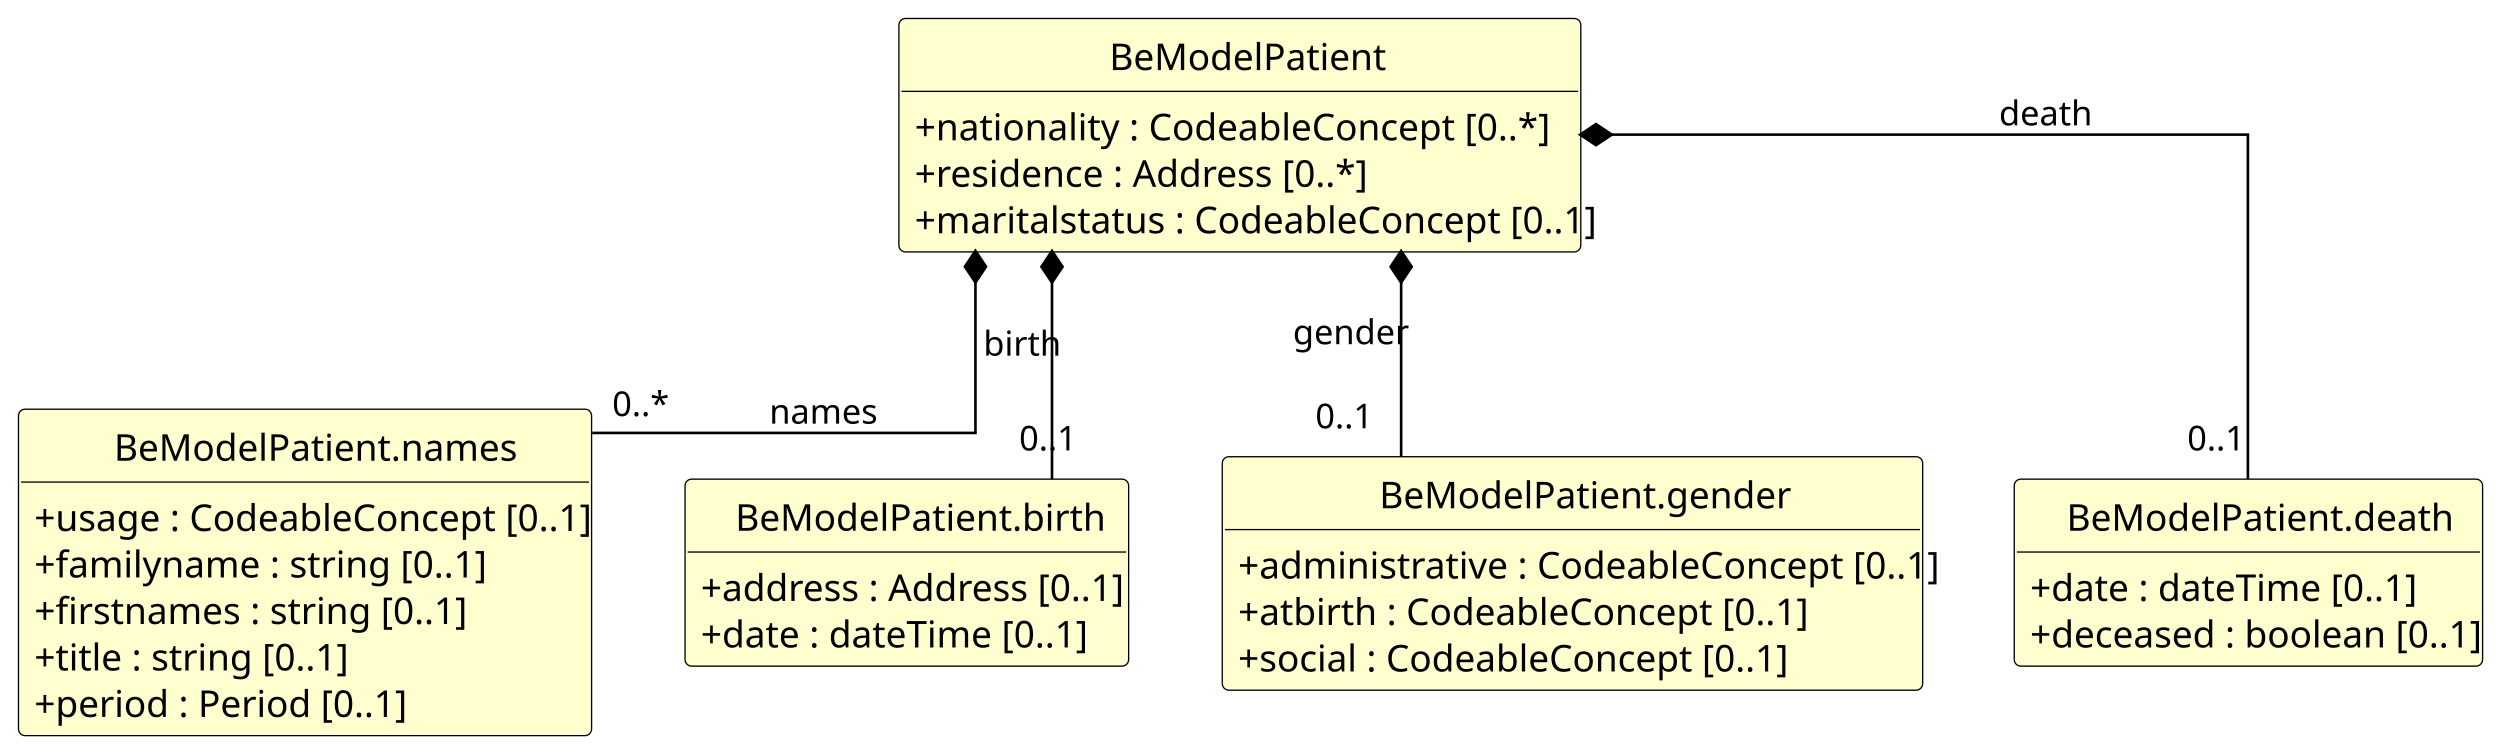
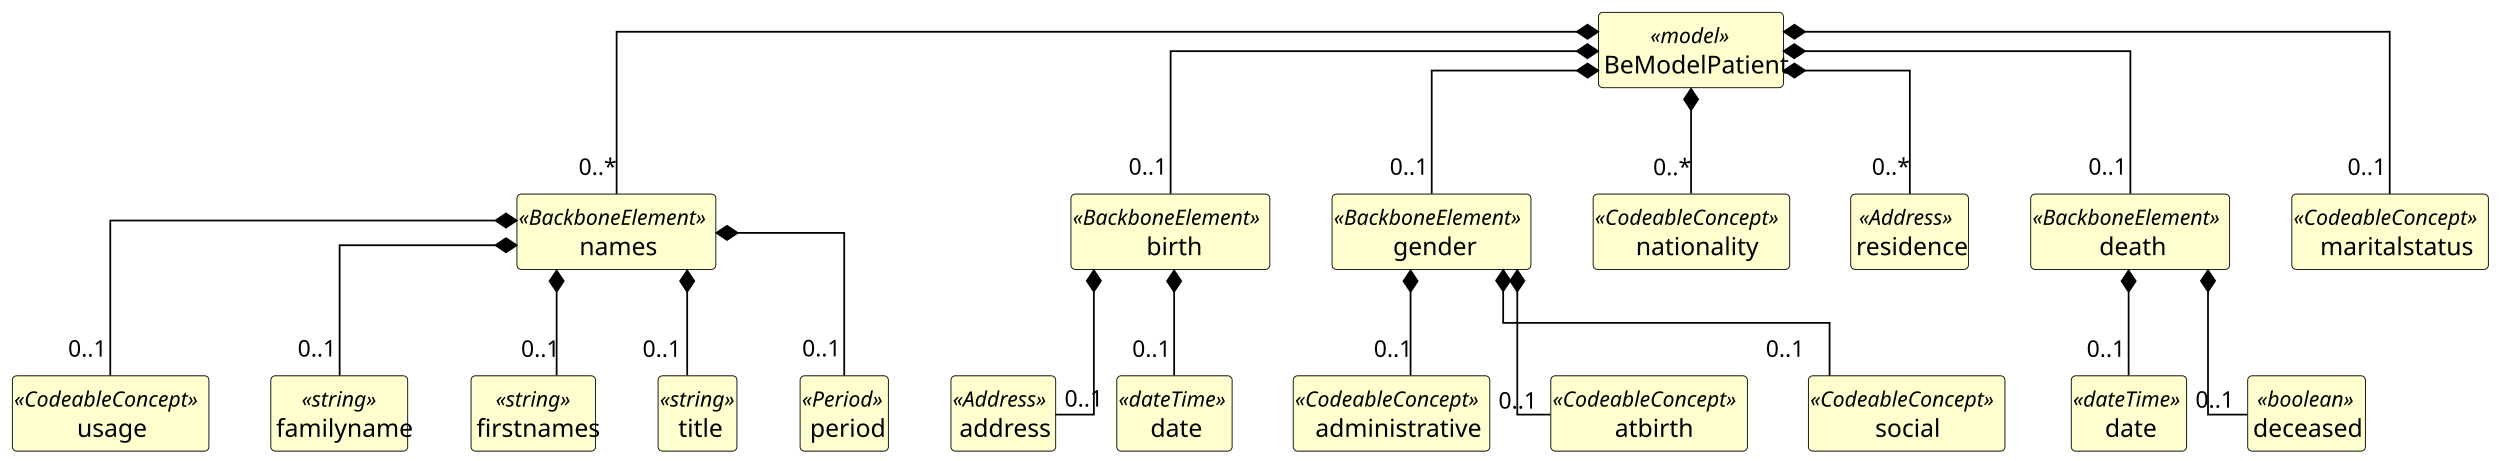
- <svg xmlns="http://www.w3.org/2000/svg" contentStyleType="text/css" data-diagram-type="CLASS" height="285px" preserveAspectRatio="none" style="width:947px;height:285px;background:#FFFFFF;" version="1.1" viewBox="0 0 947 285" width="947px" zoomAndPan="magnify">
+ <svg xmlns="http://www.w3.org/2000/svg" contentStyleType="text/css" data-diagram-type="CLASS" height="261px" preserveAspectRatio="none" style="width:1417px;height:261px;background:#FFFFFF;" version="1.1" viewBox="0 0 1417 261" width="1417px" zoomAndPan="magnify">
  <defs />
  <g>
    <g class="entity" data-entity="BeModelPatient" data-source-line="14" data-uid="ent0002" id="entity_BeModelPatient">
-       <rect fill="#FEFECE" height="88.438" rx="2.5" ry="2.5" style="stroke:#000000;stroke-width:0.5;" width="258.306" x="340.5" y="7" />
-       <text fill="#000000" font-family="sans-serif" font-size="14" lengthAdjust="spacing" textLength="98.841" x="420.232" y="26.533">BeModelPatient</text>
-       <line style="stroke:#000000;stroke-width:0.5;" x1="341.5" x2="597.806" y1="34.609" y2="34.609" />
-       <text fill="#000000" font-family="sans-serif" font-size="14" lengthAdjust="spacing" textLength="227.65" x="346.5" y="53.143">+nationality : CodeableConcept [0..*]</text>
-       <text fill="#000000" font-family="sans-serif" font-size="14" lengthAdjust="spacing" textLength="164.589" x="346.5" y="70.752">+residence : Address [0..*]</text>
-       <text fill="#000000" font-family="sans-serif" font-size="14" lengthAdjust="spacing" textLength="246.306" x="346.5" y="88.361">+maritalstatus : CodeableConcept [0..1]</text>
-     </g>
-     <g class="entity" data-entity="BeModelPatient_names" data-source-line="20" data-uid="ent0003" id="entity_BeModelPatient_names">
-       <rect fill="#FEFECE" height="123.656" rx="2.5" ry="2.5" style="stroke:#000000;stroke-width:0.5;" width="217.092" x="7" y="155" />
-       <text fill="#000000" font-family="sans-serif" font-size="14" lengthAdjust="spacing" textLength="144.751" x="43.17" y="174.533">BeModelPatient.names</text>
-       <line style="stroke:#000000;stroke-width:0.5;" x1="8" x2="223.092" y1="182.609" y2="182.609" />
-       <text fill="#000000" font-family="sans-serif" font-size="14" lengthAdjust="spacing" textLength="205.092" x="13" y="201.143">+usage : CodeableConcept [0..1]</text>
-       <text fill="#000000" font-family="sans-serif" font-size="14" lengthAdjust="spacing" textLength="160.679" x="13" y="218.752">+familyname : string [0..1]</text>
-       <text fill="#000000" font-family="sans-serif" font-size="14" lengthAdjust="spacing" textLength="153.672" x="13" y="236.361">+firstnames : string [0..1]</text>
-       <text fill="#000000" font-family="sans-serif" font-size="14" lengthAdjust="spacing" textLength="110.886" x="13" y="253.971">+title : string [0..1]</text>
-       <text fill="#000000" font-family="sans-serif" font-size="14" lengthAdjust="spacing" textLength="134.251" x="13" y="271.58">+period : Period [0..1]</text>
-     </g>
-     <g class="entity" data-entity="BeModelPatient_birth" data-source-line="28" data-uid="ent0004" id="entity_BeModelPatient_birth">
-       <rect fill="#FEFECE" height="70.828" rx="2.5" ry="2.5" style="stroke:#000000;stroke-width:0.5;" width="168.03" x="259.5" y="181.5" />
-       <text fill="#000000" font-family="sans-serif" font-size="14" lengthAdjust="spacing" textLength="129.965" x="278.533" y="201.033">BeModelPatient.birth</text>
-       <line style="stroke:#000000;stroke-width:0.5;" x1="260.5" x2="426.53" y1="209.109" y2="209.109" />
-       <text fill="#000000" font-family="sans-serif" font-size="14" lengthAdjust="spacing" textLength="156.03" x="265.5" y="227.643">+address : Address [0..1]</text>
-       <text fill="#000000" font-family="sans-serif" font-size="14" lengthAdjust="spacing" textLength="140.472" x="265.5" y="245.252">+date : dateTime [0..1]</text>
-     </g>
-     <g class="entity" data-entity="BeModelPatient_gender" data-source-line="33" data-uid="ent0005" id="entity_BeModelPatient_gender">
-       <rect fill="#FEFECE" height="88.438" rx="2.5" ry="2.5" style="stroke:#000000;stroke-width:0.5;" width="265.312" x="463" y="173" />
-       <text fill="#000000" font-family="sans-serif" font-size="14" lengthAdjust="spacing" textLength="146.323" x="522.495" y="192.533">BeModelPatient.gender</text>
-       <line style="stroke:#000000;stroke-width:0.5;" x1="464" x2="727.312" y1="200.609" y2="200.609" />
-       <text fill="#000000" font-family="sans-serif" font-size="14" lengthAdjust="spacing" textLength="253.312" x="469" y="219.143">+administrative : CodeableConcept [0..1]</text>
-       <text fill="#000000" font-family="sans-serif" font-size="14" lengthAdjust="spacing" textLength="205.857" x="469" y="236.752">+atbirth : CodeableConcept [0..1]</text>
-       <text fill="#000000" font-family="sans-serif" font-size="14" lengthAdjust="spacing" textLength="202.74" x="469" y="254.361">+social : CodeableConcept [0..1]</text>
-     </g>
-     <g class="entity" data-entity="BeModelPatient_death" data-source-line="39" data-uid="ent0006" id="entity_BeModelPatient_death">
-       <rect fill="#FEFECE" height="70.828" rx="2.5" ry="2.5" style="stroke:#000000;stroke-width:0.5;" width="177.409" x="763" y="181.5" />
-       <text fill="#000000" font-family="sans-serif" font-size="14" lengthAdjust="spacing" textLength="137.765" x="782.822" y="201.033">BeModelPatient.death</text>
-       <line style="stroke:#000000;stroke-width:0.5;" x1="764" x2="939.409" y1="209.109" y2="209.109" />
-       <text fill="#000000" font-family="sans-serif" font-size="14" lengthAdjust="spacing" textLength="140.472" x="769" y="227.643">+date : dateTime [0..1]</text>
-       <text fill="#000000" font-family="sans-serif" font-size="14" lengthAdjust="spacing" textLength="165.409" x="769" y="245.252">+deceased : boolean [0..1]</text>
-     </g>
-     <g class="link" data-entity-1="BeModelPatient" data-entity-2="BeModelPatient_names" data-source-line="44" data-uid="lnk7" id="link_BeModelPatient_BeModelPatient_names">
-       <path codeLine="44" d="M369.5,107.01 C369.5,138.74 369.5,164 369.5,164 C369.5,164 293.26,164 224.32,164" fill="none" id="BeModelPatient-backto-BeModelPatient_names" style="stroke:#000000;stroke-width:1;" />
-       <polygon fill="#000000" points="369.5,95.01,365.5,101.01,369.5,107.01,373.5,101.01,369.5,95.01" style="stroke:#000000;stroke-width:1;" />
-       <text fill="#000000" font-family="sans-serif" font-size="13" lengthAdjust="spacing" textLength="39.019" x="291.41" y="160.495">names</text>
-       <text fill="#000000" font-family="sans-serif" font-size="13" lengthAdjust="spacing" textLength="19.513" x="231.913" y="157.61">0..*</text>
-     </g>
-     <g class="link" data-entity-1="BeModelPatient" data-entity-2="BeModelPatient_birth" data-source-line="45" data-uid="lnk8" id="link_BeModelPatient_BeModelPatient_birth">
-       <path codeLine="45" d="M398.5,107.05 C398.5,134.04 398.5,156.14 398.5,181.41" fill="none" id="BeModelPatient-backto-BeModelPatient_birth" style="stroke:#000000;stroke-width:1;" />
-       <polygon fill="#000000" points="398.5,95.05,394.5,101.05,398.5,107.05,402.5,101.05,398.5,95.05" style="stroke:#000000;stroke-width:1;" />
-       <text fill="#000000" font-family="sans-serif" font-size="13" lengthAdjust="spacing" textLength="25.289" x="372.5" y="134.725">birth</text>
-       <text fill="#000000" font-family="sans-serif" font-size="13" lengthAdjust="spacing" textLength="21.684" x="386.045" y="170.646">0..1</text>
-     </g>
-     <g class="link" data-entity-1="BeModelPatient" data-entity-2="BeModelPatient_gender" data-source-line="46" data-uid="lnk9" id="link_BeModelPatient_BeModelPatient_gender">
-       <path codeLine="46" d="M530.75,107.05 C530.75,131.06 530.75,148.7 530.75,172.75" fill="none" id="BeModelPatient-backto-BeModelPatient_gender" style="stroke:#000000;stroke-width:1;" />
-       <polygon fill="#000000" points="530.75,95.05,526.75,101.05,530.75,107.05,534.75,101.05,530.75,95.05" style="stroke:#000000;stroke-width:1;" />
-       <text fill="#000000" font-family="sans-serif" font-size="13" lengthAdjust="spacing" textLength="40.479" x="489.75" y="130.395">gender</text>
-       <text fill="#000000" font-family="sans-serif" font-size="13" lengthAdjust="spacing" textLength="21.684" x="498.256" y="162.238">0..1</text>
-     </g>
-     <g class="link" data-entity-1="BeModelPatient" data-entity-2="BeModelPatient_death" data-source-line="47" data-uid="lnk10" id="link_BeModelPatient_BeModelPatient_death">
-       <path codeLine="47" d="M610.56,51 C721.42,51 851.5,51 851.5,51 C851.5,51 851.5,132.61 851.5,181.39" fill="none" id="BeModelPatient-backto-BeModelPatient_death" style="stroke:#000000;stroke-width:1;" />
-       <polygon fill="#000000" points="598.56,51,604.56,55,610.56,51,604.56,47,598.56,51" style="stroke:#000000;stroke-width:1;" />
-       <text fill="#000000" font-family="sans-serif" font-size="13" lengthAdjust="spacing" textLength="32.532" x="757.23" y="47.495">death</text>
-       <text fill="#000000" font-family="sans-serif" font-size="13" lengthAdjust="spacing" textLength="21.684" x="828.525" y="170.622">0..1</text>
+       <rect fill="#FEFECE" height="42.703" rx="2.5" ry="2.5" style="stroke:#000000;stroke-width:0.5;" width="104.841" x="906" y="7" />
+       <text fill="#000000" font-family="sans-serif" font-size="12" font-style="italic" lengthAdjust="spacing" textLength="46.031" x="935.405" y="24.457">«model»</text>
+       <text fill="#000000" font-family="sans-serif" font-size="14" lengthAdjust="spacing" textLength="98.841" x="909" y="41.627">BeModelPatient</text>
+     </g>
+     <g class="entity" data-entity="BeModelPatient_names" data-source-line="17" data-uid="ent0003" id="entity_BeModelPatient_names">
+       <rect fill="#FEFECE" height="42.703" rx="2.5" ry="2.5" style="stroke:#000000;stroke-width:0.5;" width="112.742" x="293" y="110" />
+       <text fill="#000000" font-family="sans-serif" font-size="12" font-style="italic" lengthAdjust="spacing" textLength="110.742" x="294" y="127.457">«BackboneElement»</text>
+       <text fill="#000000" font-family="sans-serif" font-size="14" lengthAdjust="spacing" textLength="42.02" x="328.361" y="144.627">names</text>
+     </g>
+     <g class="entity" data-entity="BeModelPatient_names_usage" data-source-line="20" data-uid="ent0004" id="entity_BeModelPatient_names_usage">
+       <rect fill="#FEFECE" height="42.703" rx="2.5" ry="2.5" style="stroke:#000000;stroke-width:0.5;" width="111.418" x="7" y="213" />
+       <text fill="#000000" font-family="sans-serif" font-size="12" font-style="italic" lengthAdjust="spacing" textLength="109.418" x="8" y="230.457">«CodeableConcept»</text>
+       <text fill="#000000" font-family="sans-serif" font-size="14" lengthAdjust="spacing" textLength="38.145" x="43.637" y="247.627">usage</text>
+     </g>
+     <g class="entity" data-entity="BeModelPatient_names_familyname" data-source-line="23" data-uid="ent0005" id="entity_BeModelPatient_names_familyname">
+       <rect fill="#FEFECE" height="42.703" rx="2.5" ry="2.5" style="stroke:#000000;stroke-width:0.5;" width="77.579" x="153.5" y="213" />
+       <text fill="#000000" font-family="sans-serif" font-size="12" font-style="italic" lengthAdjust="spacing" textLength="42.691" x="170.944" y="230.457">«string»</text>
+       <text fill="#000000" font-family="sans-serif" font-size="14" lengthAdjust="spacing" textLength="71.579" x="156.5" y="247.627">familyname</text>
+     </g>
+     <g class="entity" data-entity="BeModelPatient_names_firstnames" data-source-line="26" data-uid="ent0006" id="entity_BeModelPatient_names_firstnames">
+       <rect fill="#FEFECE" height="42.703" rx="2.5" ry="2.5" style="stroke:#000000;stroke-width:0.5;" width="70.572" x="267" y="213" />
+       <text fill="#000000" font-family="sans-serif" font-size="12" font-style="italic" lengthAdjust="spacing" textLength="42.691" x="280.94" y="230.457">«string»</text>
+       <text fill="#000000" font-family="sans-serif" font-size="14" lengthAdjust="spacing" textLength="64.572" x="270" y="247.627">firstnames</text>
+     </g>
+     <g class="entity" data-entity="BeModelPatient_names_title" data-source-line="29" data-uid="ent0007" id="entity_BeModelPatient_names_title">
+       <rect fill="#FEFECE" height="42.703" rx="2.5" ry="2.5" style="stroke:#000000;stroke-width:0.5;" width="44.691" x="373" y="213" />
+       <text fill="#000000" font-family="sans-serif" font-size="12" font-style="italic" lengthAdjust="spacing" textLength="42.691" x="374" y="230.457">«string»</text>
+       <text fill="#000000" font-family="sans-serif" font-size="14" lengthAdjust="spacing" textLength="21.786" x="384.453" y="247.627">title</text>
+     </g>
+     <g class="entity" data-entity="BeModelPatient_names_period" data-source-line="32" data-uid="ent0008" id="entity_BeModelPatient_names_period">
+       <rect fill="#FEFECE" height="42.703" rx="2.5" ry="2.5" style="stroke:#000000;stroke-width:0.5;" width="50.035" x="453.5" y="213" />
+       <text fill="#000000" font-family="sans-serif" font-size="12" font-style="italic" lengthAdjust="spacing" textLength="48.035" x="454.5" y="230.457">«Period»</text>
+       <text fill="#000000" font-family="sans-serif" font-size="14" lengthAdjust="spacing" textLength="38.917" x="459.059" y="247.627">period</text>
+     </g>
+     <g class="entity" data-entity="BeModelPatient_birth" data-source-line="35" data-uid="ent0009" id="entity_BeModelPatient_birth">
+       <rect fill="#FEFECE" height="42.703" rx="2.5" ry="2.5" style="stroke:#000000;stroke-width:0.5;" width="112.742" x="607" y="110" />
+       <text fill="#000000" font-family="sans-serif" font-size="12" font-style="italic" lengthAdjust="spacing" textLength="110.742" x="608" y="127.457">«BackboneElement»</text>
+       <text fill="#000000" font-family="sans-serif" font-size="14" lengthAdjust="spacing" textLength="27.234" x="649.754" y="144.627">birth</text>
+     </g>
+     <g class="entity" data-entity="BeModelPatient_birth_address" data-source-line="38" data-uid="ent0010" id="entity_BeModelPatient_birth_address">
+       <rect fill="#FEFECE" height="42.703" rx="2.5" ry="2.5" style="stroke:#000000;stroke-width:0.5;" width="59.369" x="539" y="213" />
+       <text fill="#000000" font-family="sans-serif" font-size="12" font-style="italic" lengthAdjust="spacing" textLength="57.369" x="540" y="230.457">«Address»</text>
+       <text fill="#000000" font-family="sans-serif" font-size="14" lengthAdjust="spacing" textLength="49.807" x="543.781" y="247.627">address</text>
+     </g>
+     <g class="entity" data-entity="BeModelPatient_birth_date" data-source-line="41" data-uid="ent0011" id="entity_BeModelPatient_birth_date">
+       <rect fill="#FEFECE" height="42.703" rx="2.5" ry="2.5" style="stroke:#000000;stroke-width:0.5;" width="65.369" x="633" y="213" />
+       <text fill="#000000" font-family="sans-serif" font-size="12" font-style="italic" lengthAdjust="spacing" textLength="63.369" x="634" y="230.457">«dateTime»</text>
+       <text fill="#000000" font-family="sans-serif" font-size="14" lengthAdjust="spacing" textLength="27.248" x="652.061" y="247.627">date</text>
+     </g>
+     <g class="entity" data-entity="BeModelPatient_gender" data-source-line="44" data-uid="ent0012" id="entity_BeModelPatient_gender">
+       <rect fill="#FEFECE" height="42.703" rx="2.5" ry="2.5" style="stroke:#000000;stroke-width:0.5;" width="112.742" x="755" y="110" />
+       <text fill="#000000" font-family="sans-serif" font-size="12" font-style="italic" lengthAdjust="spacing" textLength="110.742" x="756" y="127.457">«BackboneElement»</text>
+       <text fill="#000000" font-family="sans-serif" font-size="14" lengthAdjust="spacing" textLength="43.593" x="789.575" y="144.627">gender</text>
+     </g>
+     <g class="entity" data-entity="BeModelPatient_gender_administrative" data-source-line="47" data-uid="ent0013" id="entity_BeModelPatient_gender_administrative">
+       <rect fill="#FEFECE" height="42.703" rx="2.5" ry="2.5" style="stroke:#000000;stroke-width:0.5;" width="111.418" x="733" y="213" />
+       <text fill="#000000" font-family="sans-serif" font-size="12" font-style="italic" lengthAdjust="spacing" textLength="109.418" x="734" y="230.457">«CodeableConcept»</text>
+       <text fill="#000000" font-family="sans-serif" font-size="14" lengthAdjust="spacing" textLength="86.365" x="745.526" y="247.627">administrative</text>
+     </g>
+     <g class="entity" data-entity="BeModelPatient_gender_atbirth" data-source-line="50" data-uid="ent0014" id="entity_BeModelPatient_gender_atbirth">
+       <rect fill="#FEFECE" height="42.703" rx="2.5" ry="2.5" style="stroke:#000000;stroke-width:0.5;" width="111.418" x="879" y="213" />
+       <text fill="#000000" font-family="sans-serif" font-size="12" font-style="italic" lengthAdjust="spacing" textLength="109.418" x="880" y="230.457">«CodeableConcept»</text>
+       <text fill="#000000" font-family="sans-serif" font-size="14" lengthAdjust="spacing" textLength="38.91" x="915.254" y="247.627">atbirth</text>
+     </g>
+     <g class="entity" data-entity="BeModelPatient_gender_social" data-source-line="53" data-uid="ent0015" id="entity_BeModelPatient_gender_social">
+       <rect fill="#FEFECE" height="42.703" rx="2.5" ry="2.5" style="stroke:#000000;stroke-width:0.5;" width="111.418" x="1025" y="213" />
+       <text fill="#000000" font-family="sans-serif" font-size="12" font-style="italic" lengthAdjust="spacing" textLength="109.418" x="1026" y="230.457">«CodeableConcept»</text>
+       <text fill="#000000" font-family="sans-serif" font-size="14" lengthAdjust="spacing" textLength="35.793" x="1062.812" y="247.627">social</text>
+     </g>
+     <g class="entity" data-entity="BeModelPatient_nationality" data-source-line="56" data-uid="ent0016" id="entity_BeModelPatient_nationality">
+       <rect fill="#FEFECE" height="42.703" rx="2.5" ry="2.5" style="stroke:#000000;stroke-width:0.5;" width="111.418" x="903" y="110" />
+       <text fill="#000000" font-family="sans-serif" font-size="12" font-style="italic" lengthAdjust="spacing" textLength="109.418" x="904" y="127.457">«CodeableConcept»</text>
+       <text fill="#000000" font-family="sans-serif" font-size="14" lengthAdjust="spacing" textLength="63.041" x="927.188" y="144.627">nationality</text>
+     </g>
+     <g class="entity" data-entity="BeModelPatient_residence" data-source-line="59" data-uid="ent0017" id="entity_BeModelPatient_residence">
+       <rect fill="#FEFECE" height="42.703" rx="2.5" ry="2.5" style="stroke:#000000;stroke-width:0.5;" width="66.703" x="1049" y="110" />
+       <text fill="#000000" font-family="sans-serif" font-size="12" font-style="italic" lengthAdjust="spacing" textLength="57.369" x="1053.667" y="127.457">«Address»</text>
+       <text fill="#000000" font-family="sans-serif" font-size="14" lengthAdjust="spacing" textLength="60.703" x="1052" y="144.627">residence</text>
+     </g>
+     <g class="entity" data-entity="BeModelPatient_death" data-source-line="62" data-uid="ent0018" id="entity_BeModelPatient_death">
+       <rect fill="#FEFECE" height="42.703" rx="2.5" ry="2.5" style="stroke:#000000;stroke-width:0.5;" width="112.742" x="1151" y="110" />
+       <text fill="#000000" font-family="sans-serif" font-size="12" font-style="italic" lengthAdjust="spacing" textLength="110.742" x="1152" y="127.457">«BackboneElement»</text>
+       <text fill="#000000" font-family="sans-serif" font-size="14" lengthAdjust="spacing" textLength="35.034" x="1189.854" y="144.627">death</text>
+     </g>
+     <g class="entity" data-entity="BeModelPatient_death_date" data-source-line="65" data-uid="ent0019" id="entity_BeModelPatient_death_date">
+       <rect fill="#FEFECE" height="42.703" rx="2.5" ry="2.5" style="stroke:#000000;stroke-width:0.5;" width="65.369" x="1174" y="213" />
+       <text fill="#000000" font-family="sans-serif" font-size="12" font-style="italic" lengthAdjust="spacing" textLength="63.369" x="1175" y="230.457">«dateTime»</text>
+       <text fill="#000000" font-family="sans-serif" font-size="14" lengthAdjust="spacing" textLength="27.248" x="1193.061" y="247.627">date</text>
+     </g>
+     <g class="entity" data-entity="BeModelPatient_death_deceased" data-source-line="68" data-uid="ent0020" id="entity_BeModelPatient_death_deceased">
+       <rect fill="#FEFECE" height="42.703" rx="2.5" ry="2.5" style="stroke:#000000;stroke-width:0.5;" width="66.717" x="1274" y="213" />
+       <text fill="#000000" font-family="sans-serif" font-size="12" font-style="italic" lengthAdjust="spacing" textLength="56.057" x="1279.33" y="230.457">«boolean»</text>
+       <text fill="#000000" font-family="sans-serif" font-size="14" lengthAdjust="spacing" textLength="60.717" x="1277" y="247.627">deceased</text>
+     </g>
+     <g class="entity" data-entity="BeModelPatient_maritalstatus" data-source-line="71" data-uid="ent0021" id="entity_BeModelPatient_maritalstatus">
+       <rect fill="#FEFECE" height="42.703" rx="2.5" ry="2.5" style="stroke:#000000;stroke-width:0.5;" width="111.418" x="1299" y="110" />
+       <text fill="#000000" font-family="sans-serif" font-size="12" font-style="italic" lengthAdjust="spacing" textLength="109.418" x="1300" y="127.457">«CodeableConcept»</text>
+       <text fill="#000000" font-family="sans-serif" font-size="14" lengthAdjust="spacing" textLength="79.358" x="1315.03" y="144.627">maritalstatus</text>
+     </g>
+     <g class="link" data-entity-1="BeModelPatient" data-entity-2="BeModelPatient_names" data-source-line="74" data-uid="lnk22" id="link_BeModelPatient_BeModelPatient_names">
+       <path codeLine="74" d="M893.79,18 C745.84,18 349.5,18 349.5,18 C349.5,18 349.5,76.95 349.5,109.88" fill="none" id="BeModelPatient-backto-BeModelPatient_names" style="stroke:#000000;stroke-width:1;" />
+       <polygon fill="#000000" points="905.79,18,899.79,14,893.79,18,899.79,22,905.79,18" style="stroke:#000000;stroke-width:1;" />
+       <text fill="#000000" font-family="sans-serif" font-size="13" lengthAdjust="spacing" textLength="19.513" x="327.937" y="99.136">0..*</text>
+     </g>
+     <g class="link" data-entity-1="BeModelPatient_names" data-entity-2="BeModelPatient_names_usage" data-source-line="75" data-uid="lnk23" id="link_BeModelPatient_names_BeModelPatient_names_usage">
+       <path codeLine="75" d="M280.8,125 C197.16,125 62.5,125 62.5,125 C62.5,125 62.5,180.95 62.5,212.87" fill="none" id="BeModelPatient_names-backto-BeModelPatient_names_usage" style="stroke:#000000;stroke-width:1;" />
+       <polygon fill="#000000" points="292.8,125,286.8,121,280.8,125,286.8,129,292.8,125" style="stroke:#000000;stroke-width:1;" />
+       <text fill="#000000" font-family="sans-serif" font-size="13" lengthAdjust="spacing" textLength="21.684" x="38.584" y="202.123">0..1</text>
+     </g>
+     <g class="link" data-entity-1="BeModelPatient_names" data-entity-2="BeModelPatient_names_familyname" data-source-line="76" data-uid="lnk24" id="link_BeModelPatient_names_BeModelPatient_names_familyname">
+       <path codeLine="76" d="M280.82,139 C235.85,139 192.5,139 192.5,139 C192.5,139 192.5,184.65 192.5,212.83" fill="none" id="BeModelPatient_names-backto-BeModelPatient_names_familyname" style="stroke:#000000;stroke-width:1;" />
+       <polygon fill="#000000" points="292.82,139,286.82,135,280.82,139,286.82,143,292.82,139" style="stroke:#000000;stroke-width:1;" />
+       <text fill="#000000" font-family="sans-serif" font-size="13" lengthAdjust="spacing" textLength="21.684" x="168.702" y="202.072">0..1</text>
+     </g>
+     <g class="link" data-entity-1="BeModelPatient_names" data-entity-2="BeModelPatient_names_firstnames" data-source-line="77" data-uid="lnk25" id="link_BeModelPatient_names_BeModelPatient_names_firstnames">
+       <path codeLine="77" d="M315.5,165.34 C315.5,182.82 315.5,195.22 315.5,212.69" fill="none" id="BeModelPatient_names-backto-BeModelPatient_names_firstnames" style="stroke:#000000;stroke-width:1;" />
+       <polygon fill="#000000" points="315.5,153.34,311.5,159.34,315.5,165.34,319.5,159.34,315.5,153.34" style="stroke:#000000;stroke-width:1;" />
+       <text fill="#000000" font-family="sans-serif" font-size="13" lengthAdjust="spacing" textLength="21.684" x="295.321" y="202.261">0..1</text>
+     </g>
+     <g class="link" data-entity-1="BeModelPatient_names" data-entity-2="BeModelPatient_names_title" data-source-line="78" data-uid="lnk26" id="link_BeModelPatient_names_BeModelPatient_names_title">
+       <path codeLine="78" d="M389.5,165.34 C389.5,182.82 389.5,195.22 389.5,212.69" fill="none" id="BeModelPatient_names-backto-BeModelPatient_names_title" style="stroke:#000000;stroke-width:1;" />
+       <polygon fill="#000000" points="389.5,153.34,385.5,159.34,389.5,165.34,393.5,159.34,389.5,153.34" style="stroke:#000000;stroke-width:1;" />
+       <text fill="#000000" font-family="sans-serif" font-size="13" lengthAdjust="spacing" textLength="21.684" x="364.199" y="202.261">0..1</text>
+     </g>
+     <g class="link" data-entity-1="BeModelPatient_names" data-entity-2="BeModelPatient_names_period" data-source-line="79" data-uid="lnk27" id="link_BeModelPatient_names_BeModelPatient_names_period">
+       <path codeLine="79" d="M418.08,132 C452.74,132 478.5,132 478.5,132 C478.5,132 478.5,182.67 478.5,212.76" fill="none" id="BeModelPatient_names-backto-BeModelPatient_names_period" style="stroke:#000000;stroke-width:1;" />
+       <polygon fill="#000000" points="406.08,132,412.08,136,418.08,132,412.08,128,406.08,132" style="stroke:#000000;stroke-width:1;" />
+       <text fill="#000000" font-family="sans-serif" font-size="13" lengthAdjust="spacing" textLength="21.684" x="454.638" y="201.982">0..1</text>
+     </g>
+     <g class="link" data-entity-1="BeModelPatient" data-entity-2="BeModelPatient_birth" data-source-line="80" data-uid="lnk28" id="link_BeModelPatient_BeModelPatient_birth">
+       <path codeLine="80" d="M893.76,29 C808.91,29 663.5,29 663.5,29 C663.5,29 663.5,79.67 663.5,109.76" fill="none" id="BeModelPatient-backto-BeModelPatient_birth" style="stroke:#000000;stroke-width:1;" />
+       <polygon fill="#000000" points="905.76,29,899.76,25,893.76,29,899.76,33,905.76,29" style="stroke:#000000;stroke-width:1;" />
+       <text fill="#000000" font-family="sans-serif" font-size="13" lengthAdjust="spacing" textLength="21.684" x="639.679" y="98.982">0..1</text>
+     </g>
+     <g class="link" data-entity-1="BeModelPatient_birth" data-entity-2="BeModelPatient_birth_address" data-source-line="81" data-uid="lnk29" id="link_BeModelPatient_birth_BeModelPatient_birth_address">
+       <path codeLine="81" d="M620,165.2 C620,195.55 620,235 620,235 C620,235 609.61,235 598.16,235" fill="none" id="BeModelPatient_birth-backto-BeModelPatient_birth_address" style="stroke:#000000;stroke-width:1;" />
+       <polygon fill="#000000" points="620,153.2,616,159.2,620,165.2,624,159.2,620,153.2" style="stroke:#000000;stroke-width:1;" />
+       <text fill="#000000" font-family="sans-serif" font-size="13" lengthAdjust="spacing" textLength="21.684" x="603.377" y="230.461">0..1</text>
+     </g>
+     <g class="link" data-entity-1="BeModelPatient_birth" data-entity-2="BeModelPatient_birth_date" data-source-line="82" data-uid="lnk30" id="link_BeModelPatient_birth_BeModelPatient_birth_date">
+       <path codeLine="82" d="M665.5,165.34 C665.5,182.82 665.5,195.22 665.5,212.69" fill="none" id="BeModelPatient_birth-backto-BeModelPatient_birth_date" style="stroke:#000000;stroke-width:1;" />
+       <polygon fill="#000000" points="665.5,153.34,661.5,159.34,665.5,165.34,669.5,159.34,665.5,153.34" style="stroke:#000000;stroke-width:1;" />
+       <text fill="#000000" font-family="sans-serif" font-size="13" lengthAdjust="spacing" textLength="21.684" x="641.72" y="202.261">0..1</text>
+     </g>
+     <g class="link" data-entity-1="BeModelPatient" data-entity-2="BeModelPatient_gender" data-source-line="83" data-uid="lnk31" id="link_BeModelPatient_BeModelPatient_gender">
+       <path codeLine="83" d="M893.84,40 C851.66,40 811.5,40 811.5,40 C811.5,40 811.5,82.76 811.5,109.82" fill="none" id="BeModelPatient-backto-BeModelPatient_gender" style="stroke:#000000;stroke-width:1;" />
+       <polygon fill="#000000" points="905.84,40,899.84,36,893.84,40,899.84,44,905.84,40" style="stroke:#000000;stroke-width:1;" />
+       <text fill="#000000" font-family="sans-serif" font-size="13" lengthAdjust="spacing" textLength="21.684" x="787.679" y="99.059">0..1</text>
+     </g>
+     <g class="link" data-entity-1="BeModelPatient_gender" data-entity-2="BeModelPatient_gender_administrative" data-source-line="84" data-uid="lnk32" id="link_BeModelPatient_gender_BeModelPatient_gender_administrative">
+       <path codeLine="84" d="M799.5,165.34 C799.5,182.82 799.5,195.22 799.5,212.69" fill="none" id="BeModelPatient_gender-backto-BeModelPatient_gender_administrative" style="stroke:#000000;stroke-width:1;" />
+       <polygon fill="#000000" points="799.5,153.34,795.5,159.34,799.5,165.34,803.5,159.34,799.5,153.34" style="stroke:#000000;stroke-width:1;" />
+       <text fill="#000000" font-family="sans-serif" font-size="13" lengthAdjust="spacing" textLength="21.684" x="778.67" y="202.261">0..1</text>
+     </g>
+     <g class="link" data-entity-1="BeModelPatient_gender" data-entity-2="BeModelPatient_gender_atbirth" data-source-line="85" data-uid="lnk33" id="link_BeModelPatient_gender_BeModelPatient_gender_atbirth">
+       <path codeLine="85" d="M860,165.2 C860,195.55 860,235 860,235 C860,235 868.02,235 878.8,235" fill="none" id="BeModelPatient_gender-backto-BeModelPatient_gender_atbirth" style="stroke:#000000;stroke-width:1;" />
+       <polygon fill="#000000" points="860,153.2,856,159.2,860,165.2,864,159.2,860,153.2" style="stroke:#000000;stroke-width:1;" />
+       <text fill="#000000" font-family="sans-serif" font-size="13" lengthAdjust="spacing" textLength="21.684" x="849.335" y="231.576">0..1</text>
+     </g>
+     <g class="link" data-entity-1="BeModelPatient_gender" data-entity-2="BeModelPatient_gender_social" data-source-line="86" data-uid="lnk34" id="link_BeModelPatient_gender_BeModelPatient_gender_social">
+       <path codeLine="86" d="M852,165.04 C852,179.15 852,183 852,183 C852,183 1037,183 1037,183 C1037,183 1037,198.85 1037,212.96" fill="none" id="BeModelPatient_gender-backto-BeModelPatient_gender_social" style="stroke:#000000;stroke-width:1;" />
+       <polygon fill="#000000" points="852,153.04,848,159.04,852,165.04,856,159.04,852,153.04" style="stroke:#000000;stroke-width:1;" />
+       <text fill="#000000" font-family="sans-serif" font-size="13" lengthAdjust="spacing" textLength="21.684" x="1000.85" y="202.238">0..1</text>
+     </g>
+     <g class="link" data-entity-1="BeModelPatient" data-entity-2="BeModelPatient_nationality" data-source-line="87" data-uid="lnk35" id="link_BeModelPatient_BeModelPatient_nationality">
+       <path codeLine="87" d="M958.5,62.34 C958.5,79.82 958.5,92.22 958.5,109.69" fill="none" id="BeModelPatient-backto-BeModelPatient_nationality" style="stroke:#000000;stroke-width:1;" />
+       <polygon fill="#000000" points="958.5,50.34,954.5,56.34,958.5,62.34,962.5,56.34,958.5,50.34" style="stroke:#000000;stroke-width:1;" />
+       <text fill="#000000" font-family="sans-serif" font-size="13" lengthAdjust="spacing" textLength="19.513" x="936.96" y="99.261">0..*</text>
+     </g>
+     <g class="link" data-entity-1="BeModelPatient" data-entity-2="BeModelPatient_residence" data-source-line="88" data-uid="lnk36" id="link_BeModelPatient_BeModelPatient_residence">
+       <path codeLine="88" d="M1023.09,40 C1056.88,40 1082.5,40 1082.5,40 C1082.5,40 1082.5,82.76 1082.5,109.82" fill="none" id="BeModelPatient-backto-BeModelPatient_residence" style="stroke:#000000;stroke-width:1;" />
+       <polygon fill="#000000" points="1011.09,40,1017.09,44,1023.09,40,1017.09,36,1011.09,40" style="stroke:#000000;stroke-width:1;" />
+       <text fill="#000000" font-family="sans-serif" font-size="13" lengthAdjust="spacing" textLength="19.513" x="1060.942" y="99.059">0..*</text>
+     </g>
+     <g class="link" data-entity-1="BeModelPatient" data-entity-2="BeModelPatient_death" data-source-line="89" data-uid="lnk37" id="link_BeModelPatient_BeModelPatient_death">
+       <path codeLine="89" d="M1023,29 C1096.06,29 1207.5,29 1207.5,29 C1207.5,29 1207.5,79.67 1207.5,109.76" fill="none" id="BeModelPatient-backto-BeModelPatient_death" style="stroke:#000000;stroke-width:1;" />
+       <polygon fill="#000000" points="1011,29,1017,33,1023,29,1017,25,1011,29" style="stroke:#000000;stroke-width:1;" />
+       <text fill="#000000" font-family="sans-serif" font-size="13" lengthAdjust="spacing" textLength="21.684" x="1183.679" y="98.982">0..1</text>
+     </g>
+     <g class="link" data-entity-1="BeModelPatient_death" data-entity-2="BeModelPatient_death_date" data-source-line="90" data-uid="lnk38" id="link_BeModelPatient_death_BeModelPatient_death_date">
+       <path codeLine="90" d="M1206.5,165.34 C1206.5,182.82 1206.5,195.22 1206.5,212.69" fill="none" id="BeModelPatient_death-backto-BeModelPatient_death_date" style="stroke:#000000;stroke-width:1;" />
+       <polygon fill="#000000" points="1206.5,153.34,1202.5,159.34,1206.5,165.34,1210.5,159.34,1206.5,153.34" style="stroke:#000000;stroke-width:1;" />
+       <text fill="#000000" font-family="sans-serif" font-size="13" lengthAdjust="spacing" textLength="21.684" x="1182.72" y="202.261">0..1</text>
+     </g>
+     <g class="link" data-entity-1="BeModelPatient_death" data-entity-2="BeModelPatient_death_deceased" data-source-line="91" data-uid="lnk39" id="link_BeModelPatient_death_BeModelPatient_death_deceased">
+       <path codeLine="91" d="M1251.5,165.2 C1251.5,195.55 1251.5,235 1251.5,235 C1251.5,235 1262.03,235 1273.95,235" fill="none" id="BeModelPatient_death-backto-BeModelPatient_death_deceased" style="stroke:#000000;stroke-width:1;" />
+       <polygon fill="#000000" points="1251.5,153.2,1247.5,159.2,1251.5,165.2,1255.5,159.2,1251.5,153.2" style="stroke:#000000;stroke-width:1;" />
+       <text fill="#000000" font-family="sans-serif" font-size="13" lengthAdjust="spacing" textLength="21.684" x="1244.373" y="231.082">0..1</text>
+     </g>
+     <g class="link" data-entity-1="BeModelPatient" data-entity-2="BeModelPatient_maritalstatus" data-source-line="92" data-uid="lnk40" id="link_BeModelPatient_BeModelPatient_maritalstatus">
+       <path codeLine="92" d="M1023.09,18 C1130.81,18 1354.5,18 1354.5,18 C1354.5,18 1354.5,76.95 1354.5,109.88" fill="none" id="BeModelPatient-backto-BeModelPatient_maritalstatus" style="stroke:#000000;stroke-width:1;" />
+       <polygon fill="#000000" points="1011.09,18,1017.09,22,1023.09,18,1017.09,14,1011.09,18" style="stroke:#000000;stroke-width:1;" />
+       <text fill="#000000" font-family="sans-serif" font-size="13" lengthAdjust="spacing" textLength="21.684" x="1330.584" y="99.136">0..1</text>
    </g>
  </g>
</svg>
